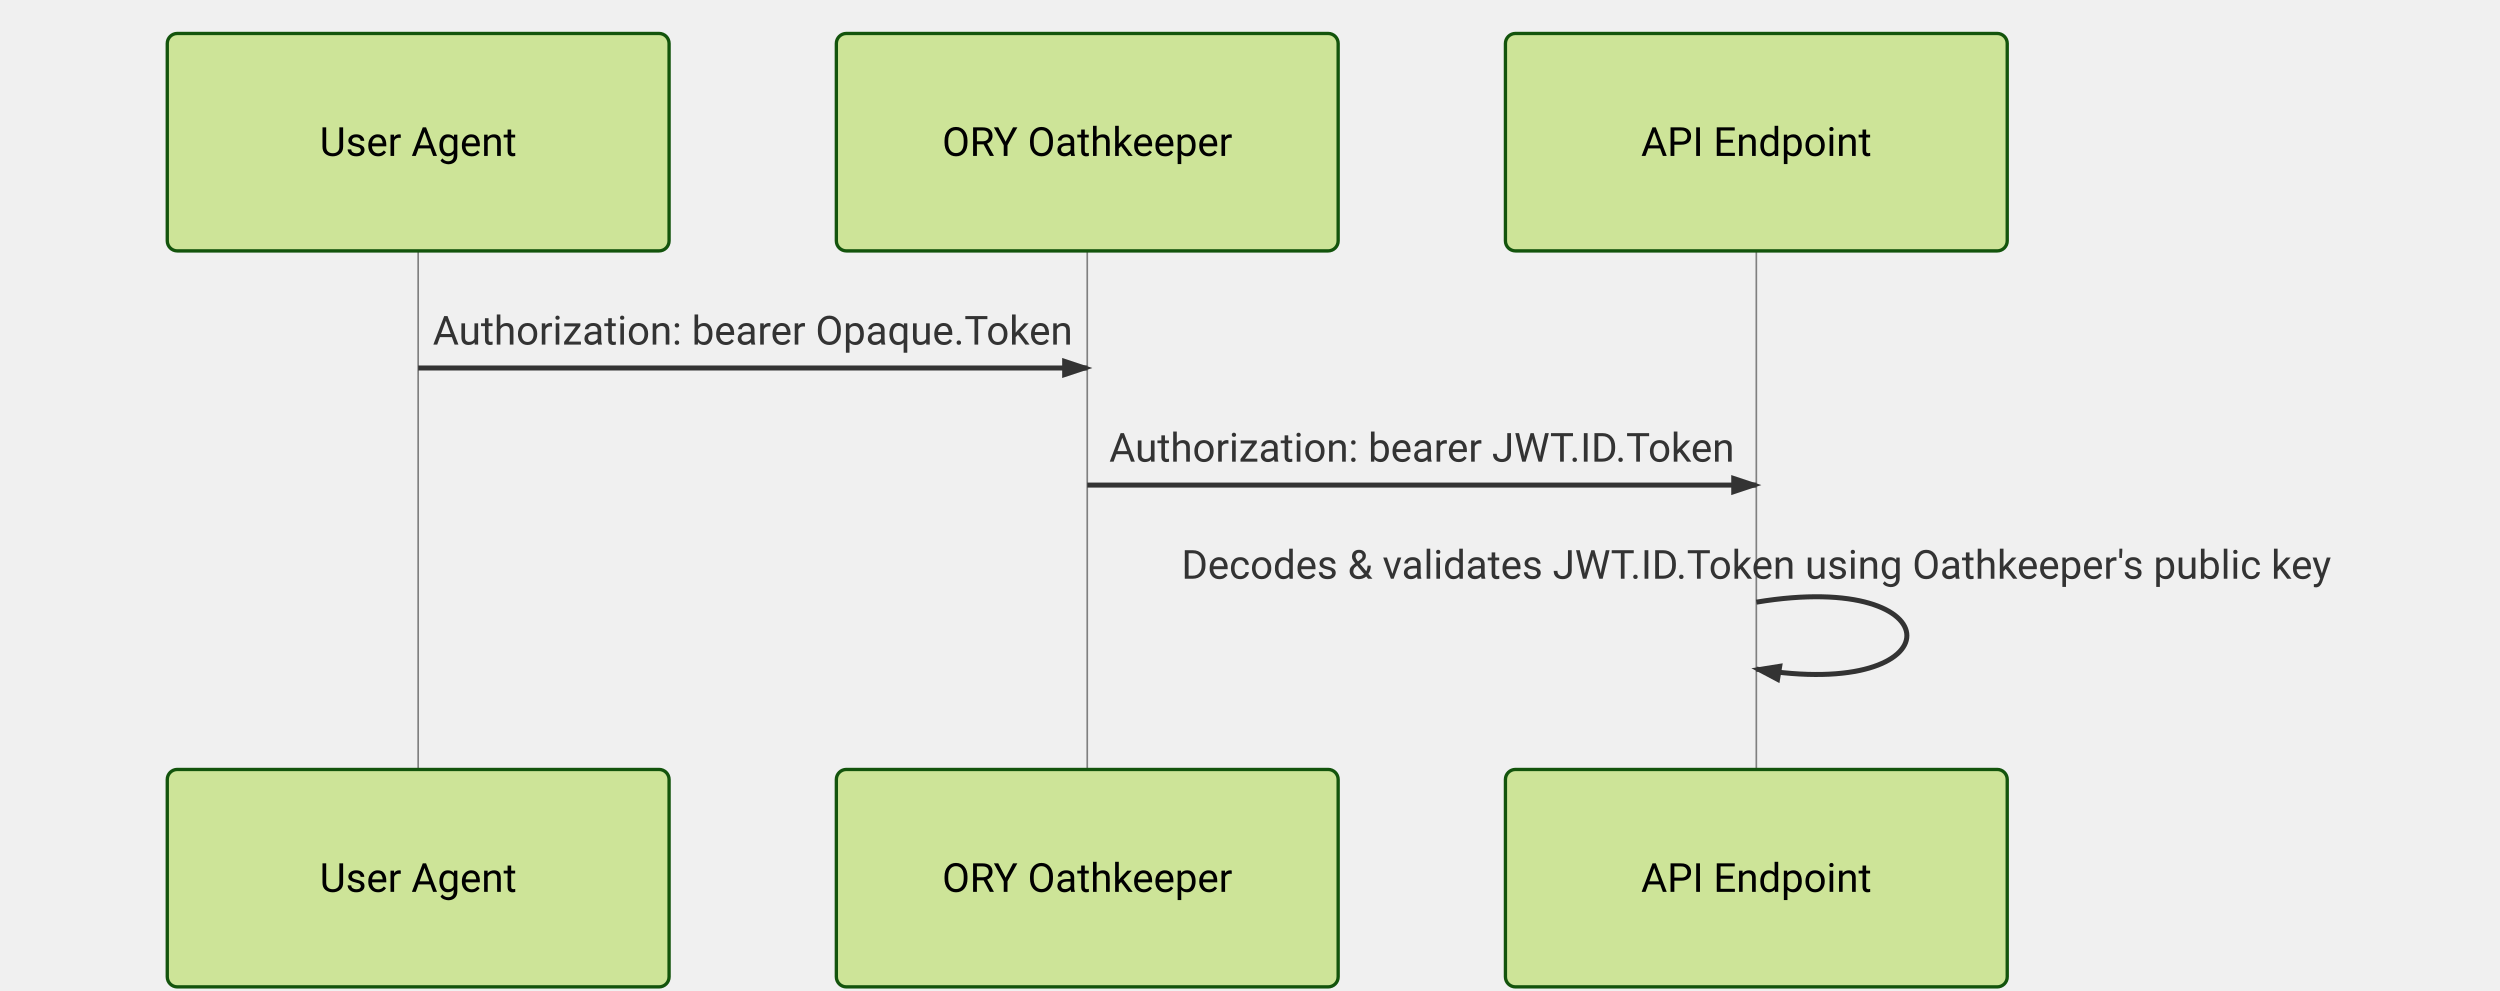
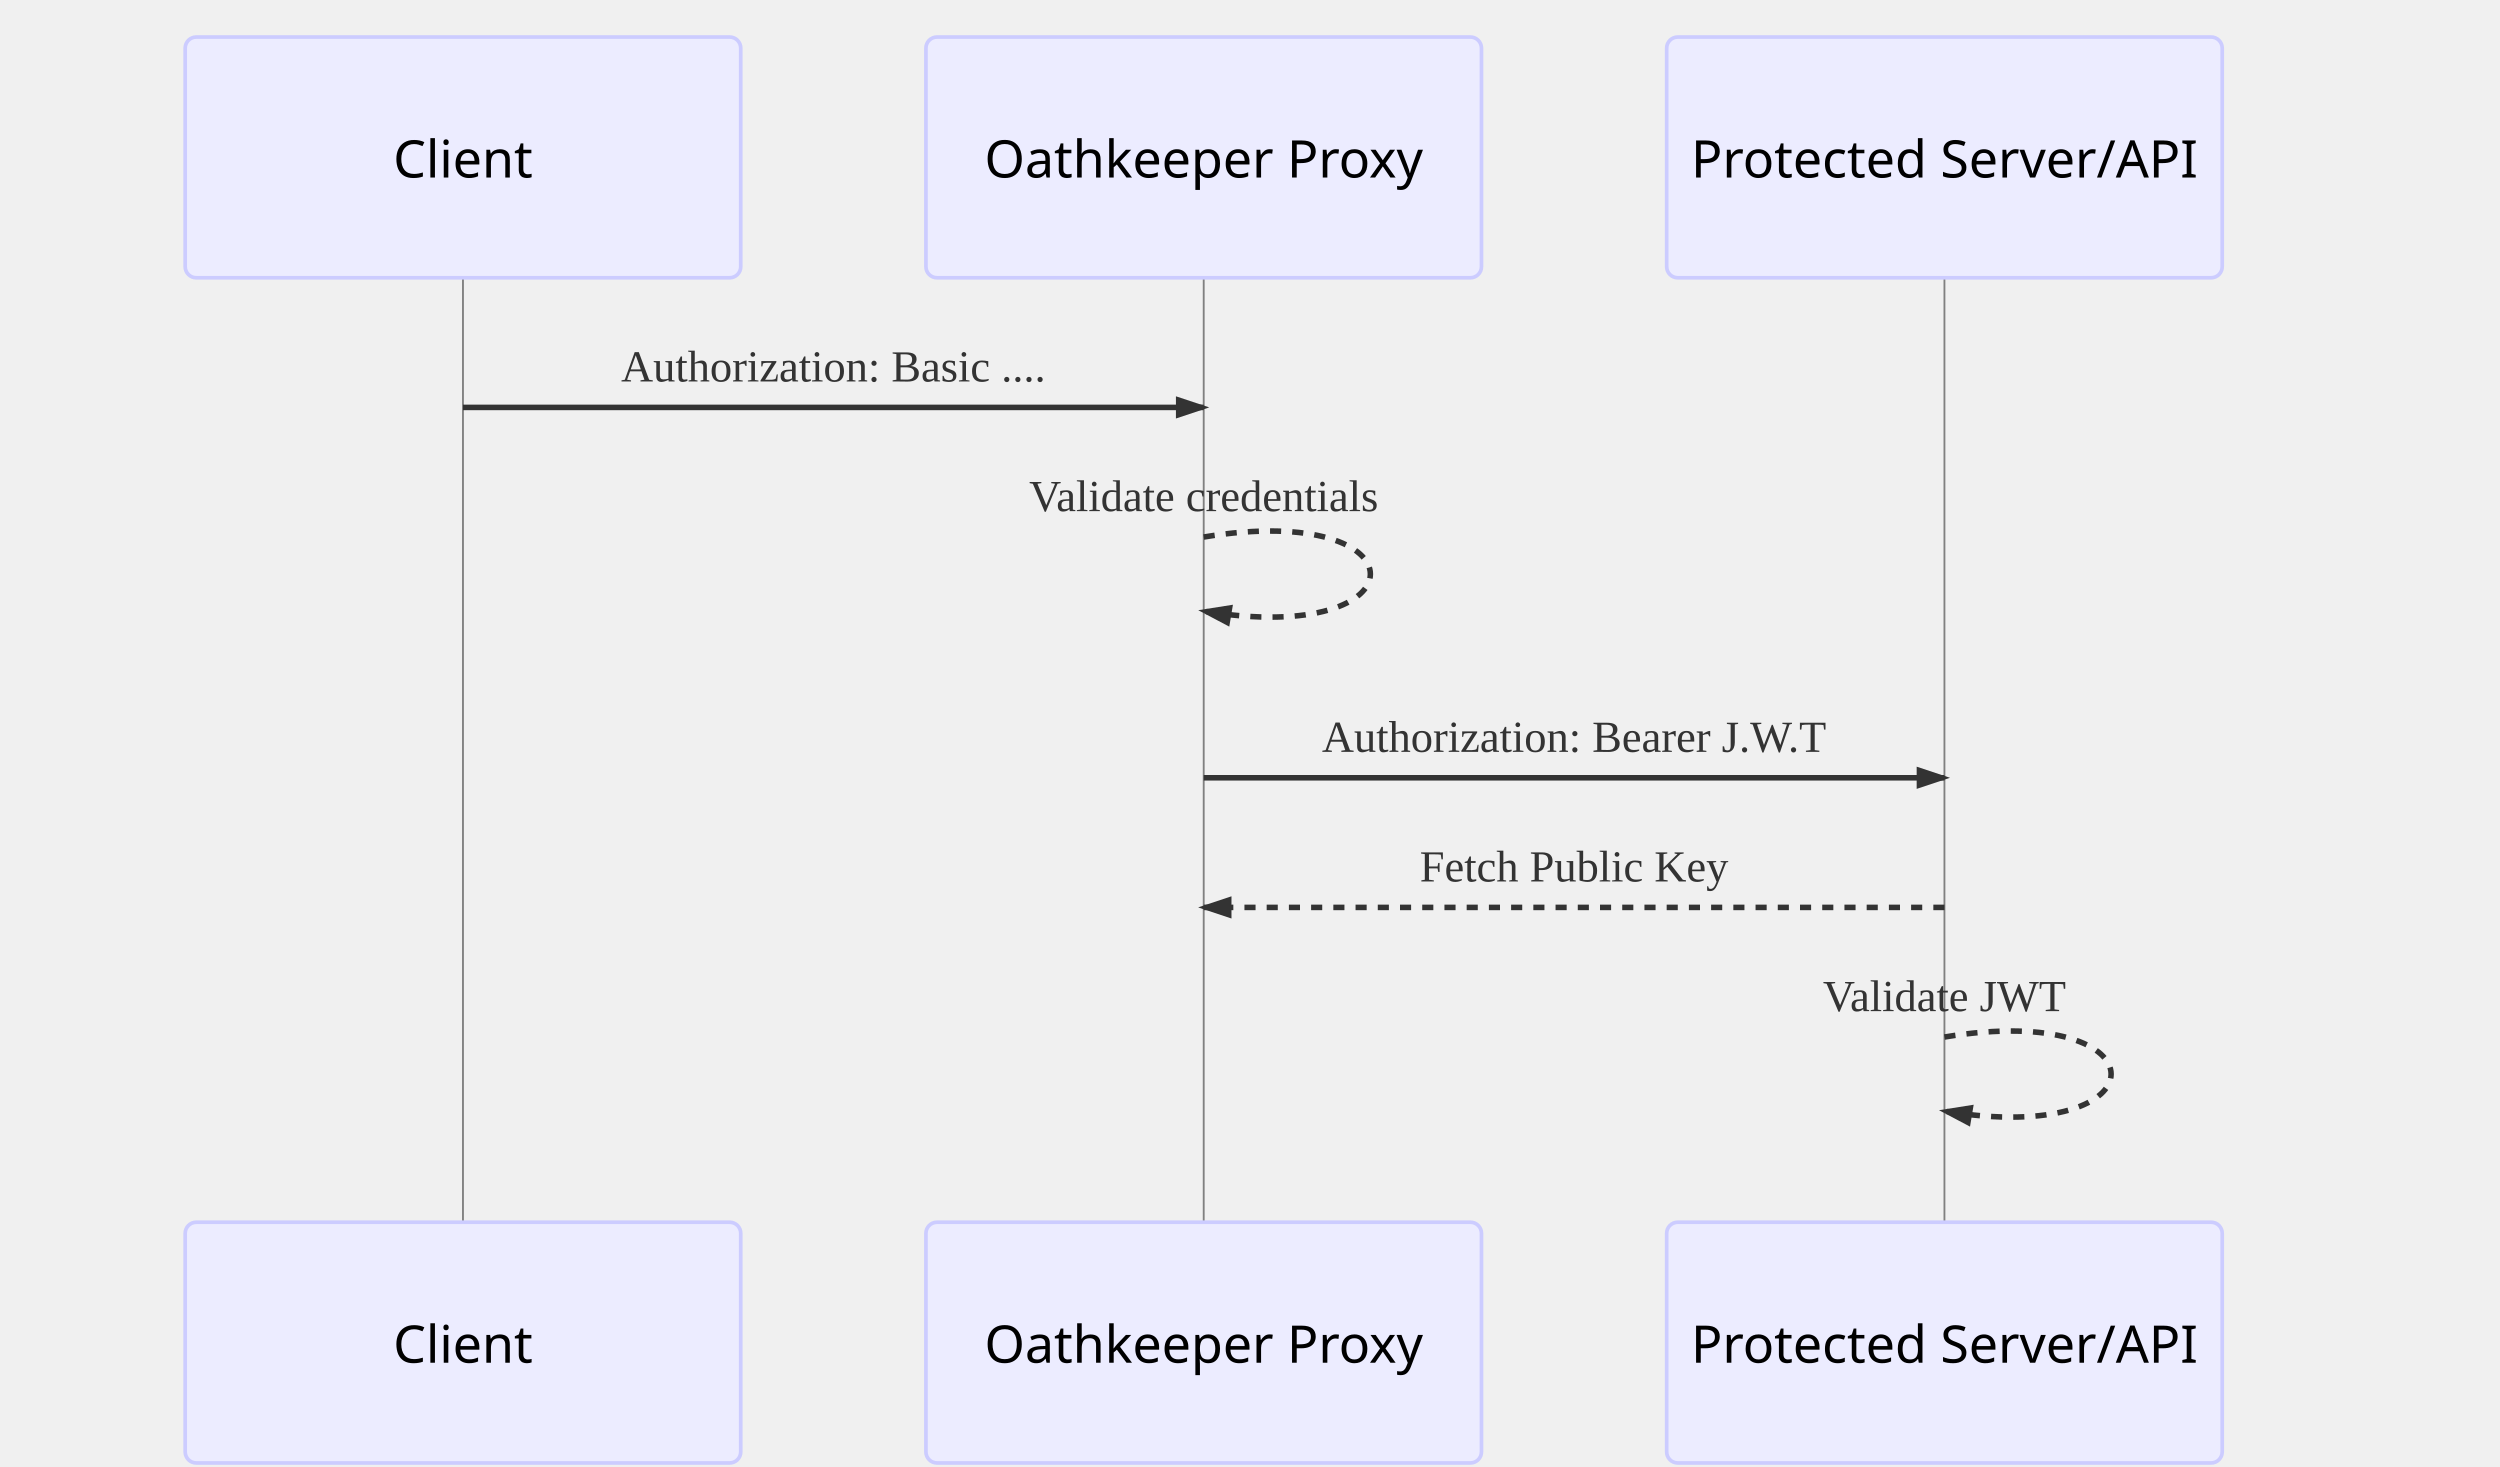
- <svg xmlns="http://www.w3.org/2000/svg" id="mermaidChart198" width="100%" height="100%" style="max-width:747.297px;" viewBox="-50 -10 747.297 296">
+ <svg xmlns="http://www.w3.org/2000/svg" id="mermaid-1557930494934" width="100%" height="100%" style="max-width:675px;" viewBox="-50 -10 675 396">
  <style>
-   /* Flowchart variables */
- /* Sequence Diagram variables */
- /* Gantt chart variables */
- .mermaid .label {
+ 
+ 
+ #mermaid-1557930494934 .label {
  font-family: 'trebuchet ms', verdana, arial;
-   color: #333;
- }
- .node rect,
- .node circle,
- .node ellipse,
- .node polygon {
-   fill: #cde498;
-   stroke: #13540c;
-   stroke-width: 1px;
- }
- .arrowheadPath {
-   fill: green;
- }
- .edgePath .path {
-   stroke: green;
-   stroke-width: 1.5px;
- }
- .edgeLabel {
-   background-color: #e8e8e8;
- }
- .cluster rect {
-   fill: #cdffb2 !important;
-   rx: 4 !important;
-   stroke: #6eaa49 !important;
-   stroke-width: 1px !important;
- }
- .cluster text {
-   fill: #333;
- }
- .actor {
-   stroke: #13540c;
-   fill: #cde498;
- }
- text.actor {
-   fill: black;
-   stroke: none;
- }
- .actor-line {
-   stroke: grey;
- }
- .messageLine0 {
-   stroke-width: 1.5;
-   stroke-dasharray: "2 2";
-   marker-end: "url(#arrowhead)";
-   stroke: #333;
- }
- .messageLine1 {
-   stroke-width: 1.5;
-   stroke-dasharray: "2 2";
-   stroke: #333;
- }
- #arrowhead {
-   fill: #333;
- }
- #crosshead path {
-   fill: #333 !important;
-   stroke: #333 !important;
- }
- .messageText {
-   fill: #333;
-   stroke: none;
- }
- .labelBox {
-   stroke: #326932;
-   fill: #cde498;
- }
- .labelText {
-   fill: black;
-   stroke: none;
- }
- .loopText {
-   fill: black;
-   stroke: none;
- }
- .loopLine {
-   stroke-width: 2;
-   stroke-dasharray: "2 2";
-   marker-end: "url(#arrowhead)";
-   stroke: #326932;
- }
- .note {
-   stroke: #6eaa49;
-   fill: #fff5ad;
- }
- .noteText {
-   fill: black;
-   stroke: none;
-   font-family: 'trebuchet ms', verdana, arial;
-   font-size: 14px;
- }
- /** Section styling */
- .section {
-   stroke: none;
-   opacity: 0.2;
- }
- .section0 {
-   fill: #6eaa49;
- }
- .section2 {
-   fill: #6eaa49;
- }
- .section1,
- .section3 {
-   fill: white;
-   opacity: 0.2;
- }
- .sectionTitle0 {
-   fill: #333;
- }
- .sectionTitle1 {
-   fill: #333;
- }
- .sectionTitle2 {
-   fill: #333;
- }
- .sectionTitle3 {
-   fill: #333;
- }
- .sectionTitle {
-   text-anchor: start;
-   font-size: 11px;
-   text-height: 14px;
- }
- /* Grid and axis */
- .grid .tick {
-   stroke: lightgrey;
-   opacity: 0.3;
-   shape-rendering: crispEdges;
- }
- .grid path {
-   stroke-width: 0;
- }
- /* Today line */
- .today {
-   fill: none;
-   stroke: red;
-   stroke-width: 2px;
- }
- /* Task styling */
- /* Default task */
- .task {
-   stroke-width: 2;
- }
- .taskText {
-   text-anchor: middle;
-   font-size: 11px;
- }
- .taskTextOutsideRight {
-   fill: black;
-   text-anchor: start;
-   font-size: 11px;
- }
- .taskTextOutsideLeft {
-   fill: black;
-   text-anchor: end;
-   font-size: 11px;
- }
- /* Specific task settings for the sections*/
- .taskText0,
- .taskText1,
- .taskText2,
- .taskText3 {
-   fill: white;
- }
- .task0,
- .task1,
- .task2,
- .task3 {
-   fill: #487e3a;
-   stroke: #13540c;
- }
- .taskTextOutside0,
- .taskTextOutside2 {
-   fill: black;
- }
- .taskTextOutside1,
- .taskTextOutside3 {
-   fill: black;
- }
- /* Active task */
- .active0,
- .active1,
- .active2,
- .active3 {
-   fill: #cde498;
-   stroke: #13540c;
- }
- .activeText0,
- .activeText1,
- .activeText2,
- .activeText3 {
-   fill: black !important;
- }
- /* Completed task */
- .done0,
- .done1,
- .done2,
- .done3 {
-   stroke: grey;
-   fill: lightgrey;
-   stroke-width: 2;
- }
- .doneText0,
- .doneText1,
- .doneText2,
- .doneText3 {
-   fill: black !important;
- }
- /* Tasks on the critical line */
- .crit0,
- .crit1,
- .crit2,
- .crit3 {
-   stroke: #ff8888;
-   fill: red;
-   stroke-width: 2;
- }
- .activeCrit0,
- .activeCrit1,
- .activeCrit2,
- .activeCrit3 {
-   stroke: #ff8888;
-   fill: #cde498;
-   stroke-width: 2;
- }
- .doneCrit0,
- .doneCrit1,
- .doneCrit2,
- .doneCrit3 {
-   stroke: #ff8888;
-   fill: lightgrey;
-   stroke-width: 2;
-   cursor: pointer;
-   shape-rendering: crispEdges;
- }
- .doneCritText0,
- .doneCritText1,
- .doneCritText2,
- .doneCritText3 {
-   fill: black !important;
- }
- .activeCritText0,
- .activeCritText1,
- .activeCritText2,
- .activeCritText3 {
-   fill: black !important;
- }
- .titleText {
-   text-anchor: middle;
-   font-size: 18px;
-   fill: black;
- }
- g.classGroup text {
-   fill: #13540c;
-   stroke: none;
-   font-family: 'trebuchet ms', verdana, arial;
-   font-size: 10px;
- }
- g.classGroup rect {
-   fill: #cde498;
-   stroke: #13540c;
- }
- g.classGroup line {
-   stroke: #13540c;
-   stroke-width: 1;
- }
- svg .classLabel .box {
-   stroke: none;
-   stroke-width: 0;
-   fill: #cde498;
-   opacity: 0.5;
- }
- svg .classLabel .label {
-   fill: #13540c;
-   font-size: 10px;
- }
- .relation {
-   stroke: #13540c;
-   stroke-width: 1;
-   fill: none;
- }
- .composition {
-   fill: #13540c;
-   stroke: #13540c;
-   stroke-width: 1;
- }
- #compositionStart {
-   fill: #13540c;
-   stroke: #13540c;
-   stroke-width: 1;
- }
- #compositionEnd {
-   fill: #13540c;
-   stroke: #13540c;
-   stroke-width: 1;
- }
- .aggregation {
-   fill: #cde498;
-   stroke: #13540c;
-   stroke-width: 1;
- }
- #aggregationStart {
-   fill: #cde498;
-   stroke: #13540c;
-   stroke-width: 1;
- }
- #aggregationEnd {
-   fill: #cde498;
-   stroke: #13540c;
-   stroke-width: 1;
- }
- #dependencyStart {
-   fill: #13540c;
-   stroke: #13540c;
-   stroke-width: 1;
- }
- #dependencyEnd {
-   fill: #13540c;
-   stroke: #13540c;
-   stroke-width: 1;
- }
- #extensionStart {
-   fill: #13540c;
-   stroke: #13540c;
-   stroke-width: 1;
- }
- #extensionEnd {
-   fill: #13540c;
-   stroke: #13540c;
-   stroke-width: 1;
- }
- .node text {
-   font-family: 'trebuchet ms', verdana, arial;
-   font-size: 14px;
- }
- div.mermaidTooltip {
+   color: #333; }
+ 
+ #mermaid-1557930494934 .node rect,
+ #mermaid-1557930494934 .node circle,
+ #mermaid-1557930494934 .node ellipse,
+ #mermaid-1557930494934 .node polygon {
+   fill: #ECECFF;
+   stroke: #9370DB;
+   stroke-width: 1px; }
+ 
+ #mermaid-1557930494934 .node.clickable {
+   cursor: pointer; }
+ 
+ #mermaid-1557930494934 .arrowheadPath {
+   fill: #333333; }
+ 
+ #mermaid-1557930494934 .edgePath .path {
+   stroke: #333333;
+   stroke-width: 1.5px; }
+ 
+ #mermaid-1557930494934 .edgeLabel {
+   background-color: #e8e8e8; }
+ 
+ #mermaid-1557930494934 .cluster rect {
+   fill: #ffffde !important;
+   stroke: #aaaa33 !important;
+   stroke-width: 1px !important; }
+ 
+ #mermaid-1557930494934 .cluster text {
+   fill: #333; }
+ 
+ #mermaid-1557930494934 div.mermaidTooltip {
  position: absolute;
  text-align: center;
  max-width: 200px;
  padding: 2px;
  font-family: 'trebuchet ms', verdana, arial;
  font-size: 12px;
-   background: #cdffb2;
-   border: 1px solid #6eaa49;
+   background: #ffffde;
+   border: 1px solid #aaaa33;
  border-radius: 2px;
  pointer-events: none;
-   z-index: 100;
- }
- 
- svg {
-   color: rgba(0, 0, 0, 0.65);
-   font: normal normal 400 normal 12px / 18px "Helvetica Neue For Number", -apple-system, BlinkMacSystemFont, "Segoe UI", Roboto, "PingFang SC", "Hiragino Sans GB", "Microsoft YaHei", "Helvetica Neue", Helvetica, Arial, sans-serif;
- }
-   </style>
+   z-index: 100; }
+ 
+ #mermaid-1557930494934 .actor {
+   stroke: #CCCCFF;
+   fill: #ECECFF; }
+ 
+ #mermaid-1557930494934 text.actor {
+   fill: black;
+   stroke: none; }
+ 
+ #mermaid-1557930494934 .actor-line {
+   stroke: grey; }
+ 
+ #mermaid-1557930494934 .messageLine0 {
+   stroke-width: 1.5;
+   stroke-dasharray: '2 2';
+   stroke: #333; }
+ 
+ #mermaid-1557930494934 .messageLine1 {
+   stroke-width: 1.5;
+   stroke-dasharray: '2 2';
+   stroke: #333; }
+ 
+ #mermaid-1557930494934 #arrowhead {
+   fill: #333; }
+ 
+ #mermaid-1557930494934 #crosshead path {
+   fill: #333 !important;
+   stroke: #333 !important; }
+ 
+ #mermaid-1557930494934 .messageText {
+   fill: #333;
+   stroke: none; }
+ 
+ #mermaid-1557930494934 .labelBox {
+   stroke: #CCCCFF;
+   fill: #ECECFF; }
+ 
+ #mermaid-1557930494934 .labelText {
+   fill: black;
+   stroke: none; }
+ 
+ #mermaid-1557930494934 .loopText {
+   fill: black;
+   stroke: none; }
+ 
+ #mermaid-1557930494934 .loopLine {
+   stroke-width: 2;
+   stroke-dasharray: '2 2';
+   stroke: #CCCCFF; }
+ 
+ #mermaid-1557930494934 .note {
+   stroke: #aaaa33;
+   fill: #fff5ad; }
+ 
+ #mermaid-1557930494934 .noteText {
+   fill: black;
+   stroke: none;
+   font-family: 'trebuchet ms', verdana, arial;
+   font-size: 14px; }
+ 
+ #mermaid-1557930494934 .activation0 {
+   fill: #f4f4f4;
+   stroke: #666; }
+ 
+ #mermaid-1557930494934 .activation1 {
+   fill: #f4f4f4;
+   stroke: #666; }
+ 
+ #mermaid-1557930494934 .activation2 {
+   fill: #f4f4f4;
+   stroke: #666; }
+ 
+ 
+ #mermaid-1557930494934 .section {
+   stroke: none;
+   opacity: 0.2; }
+ 
+ #mermaid-1557930494934 .section0 {
+   fill: rgba(102, 102, 255, 0.49); }
+ 
+ #mermaid-1557930494934 .section2 {
+   fill: #fff400; }
+ 
+ #mermaid-1557930494934 .section1,
+ #mermaid-1557930494934 .section3 {
+   fill: white;
+   opacity: 0.2; }
+ 
+ #mermaid-1557930494934 .sectionTitle0 {
+   fill: #333; }
+ 
+ #mermaid-1557930494934 .sectionTitle1 {
+   fill: #333; }
+ 
+ #mermaid-1557930494934 .sectionTitle2 {
+   fill: #333; }
+ 
+ #mermaid-1557930494934 .sectionTitle3 {
+   fill: #333; }
+ 
+ #mermaid-1557930494934 .sectionTitle {
+   text-anchor: start;
+   font-size: 11px;
+   text-height: 14px; }
+ 
+ 
+ #mermaid-1557930494934 .grid .tick {
+   stroke: lightgrey;
+   opacity: 0.3;
+   shape-rendering: crispEdges; }
+ 
+ #mermaid-1557930494934 .grid path {
+   stroke-width: 0; }
+ 
+ 
+ #mermaid-1557930494934 .today {
+   fill: none;
+   stroke: red;
+   stroke-width: 2px; }
+ 
+ 
+ 
+ #mermaid-1557930494934 .task {
+   stroke-width: 2; }
+ 
+ #mermaid-1557930494934 .taskText {
+   text-anchor: middle;
+   font-size: 11px; }
+ 
+ #mermaid-1557930494934 .taskTextOutsideRight {
+   fill: black;
+   text-anchor: start;
+   font-size: 11px; }
+ 
+ #mermaid-1557930494934 .taskTextOutsideLeft {
+   fill: black;
+   text-anchor: end;
+   font-size: 11px; }
+ 
+ 
+ #mermaid-1557930494934 .taskText0,
+ #mermaid-1557930494934 .taskText1,
+ #mermaid-1557930494934 .taskText2,
+ #mermaid-1557930494934 .taskText3 {
+   fill: white; }
+ 
+ #mermaid-1557930494934 .task0,
+ #mermaid-1557930494934 .task1,
+ #mermaid-1557930494934 .task2,
+ #mermaid-1557930494934 .task3 {
+   fill: #8a90dd;
+   stroke: #534fbc; }
+ 
+ #mermaid-1557930494934 .taskTextOutside0,
+ #mermaid-1557930494934 .taskTextOutside2 {
+   fill: black; }
+ 
+ #mermaid-1557930494934 .taskTextOutside1,
+ #mermaid-1557930494934 .taskTextOutside3 {
+   fill: black; }
+ 
+ 
+ #mermaid-1557930494934 .active0,
+ #mermaid-1557930494934 .active1,
+ #mermaid-1557930494934 .active2,
+ #mermaid-1557930494934 .active3 {
+   fill: #bfc7ff;
+   stroke: #534fbc; }
+ 
+ #mermaid-1557930494934 .activeText0,
+ #mermaid-1557930494934 .activeText1,
+ #mermaid-1557930494934 .activeText2,
+ #mermaid-1557930494934 .activeText3 {
+   fill: black !important; }
+ 
+ 
+ #mermaid-1557930494934 .done0,
+ #mermaid-1557930494934 .done1,
+ #mermaid-1557930494934 .done2,
+ #mermaid-1557930494934 .done3 {
+   stroke: grey;
+   fill: lightgrey;
+   stroke-width: 2; }
+ 
+ #mermaid-1557930494934 .doneText0,
+ #mermaid-1557930494934 .doneText1,
+ #mermaid-1557930494934 .doneText2,
+ #mermaid-1557930494934 .doneText3 {
+   fill: black !important; }
+ 
+ 
+ #mermaid-1557930494934 .crit0,
+ #mermaid-1557930494934 .crit1,
+ #mermaid-1557930494934 .crit2,
+ #mermaid-1557930494934 .crit3 {
+   stroke: #ff8888;
+   fill: red;
+   stroke-width: 2; }
+ 
+ #mermaid-1557930494934 .activeCrit0,
+ #mermaid-1557930494934 .activeCrit1,
+ #mermaid-1557930494934 .activeCrit2,
+ #mermaid-1557930494934 .activeCrit3 {
+   stroke: #ff8888;
+   fill: #bfc7ff;
+   stroke-width: 2; }
+ 
+ #mermaid-1557930494934 .doneCrit0,
+ #mermaid-1557930494934 .doneCrit1,
+ #mermaid-1557930494934 .doneCrit2,
+ #mermaid-1557930494934 .doneCrit3 {
+   stroke: #ff8888;
+   fill: lightgrey;
+   stroke-width: 2;
+   cursor: pointer;
+   shape-rendering: crispEdges; }
+ 
+ #mermaid-1557930494934 .doneCritText0,
+ #mermaid-1557930494934 .doneCritText1,
+ #mermaid-1557930494934 .doneCritText2,
+ #mermaid-1557930494934 .doneCritText3 {
+   fill: black !important; }
+ 
+ #mermaid-1557930494934 .activeCritText0,
+ #mermaid-1557930494934 .activeCritText1,
+ #mermaid-1557930494934 .activeCritText2,
+ #mermaid-1557930494934 .activeCritText3 {
+   fill: black !important; }
+ 
+ #mermaid-1557930494934 .titleText {
+   text-anchor: middle;
+   font-size: 18px;
+   fill: black; }
+ 
+ #mermaid-1557930494934 g.classGroup text {
+   fill: #9370DB;
+   stroke: none;
+   font-family: 'trebuchet ms', verdana, arial;
+   font-size: 10px; }
+ 
+ #mermaid-1557930494934 g.classGroup rect {
+   fill: #ECECFF;
+   stroke: #9370DB; }
+ 
+ #mermaid-1557930494934 g.classGroup line {
+   stroke: #9370DB;
+   stroke-width: 1; }
+ 
+ #mermaid-1557930494934 .classLabel .box {
+   stroke: none;
+   stroke-width: 0;
+   fill: #ECECFF;
+   opacity: 0.5; }
+ 
+ #mermaid-1557930494934 .classLabel .label {
+   fill: #9370DB;
+   font-size: 10px; }
+ 
+ #mermaid-1557930494934 .relation {
+   stroke: #9370DB;
+   stroke-width: 1;
+   fill: none; }
+ 
+ #mermaid-1557930494934 #compositionStart {
+   fill: #9370DB;
+   stroke: #9370DB;
+   stroke-width: 1; }
+ 
+ #mermaid-1557930494934 #compositionEnd {
+   fill: #9370DB;
+   stroke: #9370DB;
+   stroke-width: 1; }
+ 
+ #mermaid-1557930494934 #aggregationStart {
+   fill: #ECECFF;
+   stroke: #9370DB;
+   stroke-width: 1; }
+ 
+ #mermaid-1557930494934 #aggregationEnd {
+   fill: #ECECFF;
+   stroke: #9370DB;
+   stroke-width: 1; }
+ 
+ #mermaid-1557930494934 #dependencyStart {
+   fill: #9370DB;
+   stroke: #9370DB;
+   stroke-width: 1; }
+ 
+ #mermaid-1557930494934 #dependencyEnd {
+   fill: #9370DB;
+   stroke: #9370DB;
+   stroke-width: 1; }
+ 
+ #mermaid-1557930494934 #extensionStart {
+   fill: #9370DB;
+   stroke: #9370DB;
+   stroke-width: 1; }
+ 
+ #mermaid-1557930494934 #extensionEnd {
+   fill: #9370DB;
+   stroke: #9370DB;
+   stroke-width: 1; }
+ 
+ #mermaid-1557930494934 .commit-id,
+ #mermaid-1557930494934 .commit-msg,
+ #mermaid-1557930494934 .branch-label {
+   fill: lightgrey;
+   color: lightgrey; }
+ 
+ #mermaid-1557930494934 .label foreignObject { overflow: visible; font-size: 13px }</style>
+   <style>#mermaid-1557930494934 {
+     color: rgba(0, 0, 0, 0.65);
+     font: ;
+   }</style>
  <g />
  <g>
-     <line id="actor675" x1="75" y1="5" x2="75" y2="285" class="actor-line" stroke-width="0.5px" stroke="#999" />
+     <line id="actor417" x1="75" y1="5" x2="75" y2="385" class="actor-line" stroke-width="0.5px" stroke="#999" />
    <rect x="0" y="0" fill="#eaeaea" stroke="#666" width="150" height="65" rx="3" ry="3" class="actor" />
-     <text x="75" y="32.5" style="text-anchor: middle;" dominant-baseline="central" alignment-baseline="central" class="actor">
-       <tspan x="75" dy="0">User Agent</tspan>
-     </text>
-   </g>
-   <g>
-     <line id="actor676" x1="275" y1="5" x2="275" y2="285" class="actor-line" stroke-width="0.5px" stroke="#999" />
+     <text x="75" y="32.5" dominant-baseline="central" alignment-baseline="central" class="actor" style="text-anchor: middle; font-size: 14px; font-family: Open-Sans, sans-serif;">
+       <tspan x="75" dy="0">Client</tspan>
+     </text>
+   </g>
+   <g>
+     <line id="actor418" x1="275" y1="5" x2="275" y2="385" class="actor-line" stroke-width="0.5px" stroke="#999" />
    <rect x="200" y="0" fill="#eaeaea" stroke="#666" width="150" height="65" rx="3" ry="3" class="actor" />
-     <text x="275" y="32.5" style="text-anchor: middle;" dominant-baseline="central" alignment-baseline="central" class="actor">
-       <tspan x="275" dy="0">ORY Oathkeeper</tspan>
-     </text>
-   </g>
-   <g>
-     <line id="actor677" x1="475" y1="5" x2="475" y2="285" class="actor-line" stroke-width="0.5px" stroke="#999" />
+     <text x="275" y="32.5" dominant-baseline="central" alignment-baseline="central" class="actor" style="text-anchor: middle; font-size: 14px; font-family: Open-Sans, sans-serif;">
+       <tspan x="275" dy="0">Oathkeeper Proxy</tspan>
+     </text>
+   </g>
+   <g>
+     <line id="actor419" x1="475" y1="5" x2="475" y2="385" class="actor-line" stroke-width="0.5px" stroke="#999" />
    <rect x="400" y="0" fill="#eaeaea" stroke="#666" width="150" height="65" rx="3" ry="3" class="actor" />
-     <text x="475" y="32.5" style="text-anchor: middle;" dominant-baseline="central" alignment-baseline="central" class="actor">
-       <tspan x="475" dy="0">API Endpoint</tspan>
+     <text x="475" y="32.5" dominant-baseline="central" alignment-baseline="central" class="actor" style="text-anchor: middle; font-size: 14px; font-family: Open-Sans, sans-serif;">
+       <tspan x="475" dy="0">Protected Server/API</tspan>
    </text>
  </g>
  <defs>
    <marker id="arrowhead" refX="5" refY="2" markerWidth="6" markerHeight="4" orient="auto">
      <path d="M 0,0 V 4 L6,2 Z" />
    </marker>
  </defs>
  <defs>
    <marker id="crosshead" markerWidth="15" markerHeight="8" orient="auto" refX="16" refY="4">
      <path fill="black" stroke="#000000" stroke-width="1px" d="M 9,2 V 6 L16,4 Z" style="stroke-dasharray: 0, 0;" />
      <path fill="none" stroke="#000000" stroke-width="1px" d="M 0,1 L 6,7 M 6,1 L 0,7" style="stroke-dasharray: 0, 0;" />
    </marker>
  </defs>
  <g>
-     <text x="175" y="93" class="messageText" style="text-anchor: middle;">Authorization: bearer Opaque.Token</text>
+     <text x="175" y="93" class="messageText" style="text-anchor: middle;">Authorization: Basic ....</text>
    <line x1="75" y1="100" x2="275" y2="100" class="messageLine0" stroke-width="2" stroke="black" marker-end="url(#arrowhead)" style="fill: none;" />
  </g>
  <g>
-     <text x="375" y="128" class="messageText" style="text-anchor: middle;">Authorization: bearer JWT.ID.Token</text>
-     <line x1="275" y1="135" x2="475" y2="135" class="messageLine0" stroke-width="2" stroke="black" marker-end="url(#arrowhead)" style="fill: none;" />
-   </g>
-   <g>
-     <text x="475" y="163" class="messageText" style="text-anchor: middle;">Decodes &amp; validates JWT.ID.Token using Oathkeeper's public key</text>
-     <path d="M 475,170 C 535,160 535,200 475,190" class="messageLine0" stroke-width="2" stroke="black" marker-end="url(#arrowhead)" style="fill: none;" />
-   </g>
-   <g>
-     <rect x="0" y="220" fill="#eaeaea" stroke="#666" width="150" height="65" rx="3" ry="3" class="actor" />
-     <text x="75" y="252.5" style="text-anchor: middle;" dominant-baseline="central" alignment-baseline="central" class="actor">
-       <tspan x="75" dy="0">User Agent</tspan>
-     </text>
-   </g>
-   <g>
-     <rect x="200" y="220" fill="#eaeaea" stroke="#666" width="150" height="65" rx="3" ry="3" class="actor" />
-     <text x="275" y="252.5" style="text-anchor: middle;" dominant-baseline="central" alignment-baseline="central" class="actor">
-       <tspan x="275" dy="0">ORY Oathkeeper</tspan>
-     </text>
-   </g>
-   <g>
-     <rect x="400" y="220" fill="#eaeaea" stroke="#666" width="150" height="65" rx="3" ry="3" class="actor" />
-     <text x="475" y="252.5" style="text-anchor: middle;" dominant-baseline="central" alignment-baseline="central" class="actor">
-       <tspan x="475" dy="0">API Endpoint</tspan>
+     <text x="275" y="128" class="messageText" style="text-anchor: middle;">Validate credentials</text>
+     <path d="M 275,135 C 335,125 335,165 275,155" class="messageLine1" stroke-width="2" stroke="black" marker-end="url(#arrowhead)" style="stroke-dasharray: 3, 3; fill: none;" />
+   </g>
+   <g>
+     <text x="375" y="193" class="messageText" style="text-anchor: middle;">Authorization: Bearer J.W.T</text>
+     <line x1="275" y1="200" x2="475" y2="200" class="messageLine0" stroke-width="2" stroke="black" marker-end="url(#arrowhead)" style="fill: none;" />
+   </g>
+   <g>
+     <text x="375" y="228" class="messageText" style="text-anchor: middle;">Fetch Public Key</text>
+     <line x1="475" y1="235" x2="275" y2="235" class="messageLine1" stroke-width="2" stroke="black" marker-end="url(#arrowhead)" style="stroke-dasharray: 3, 3; fill: none;" />
+   </g>
+   <g>
+     <text x="475" y="263" class="messageText" style="text-anchor: middle;">Validate JWT</text>
+     <path d="M 475,270 C 535,260 535,300 475,290" class="messageLine1" stroke-width="2" stroke="black" marker-end="url(#arrowhead)" style="stroke-dasharray: 3, 3; fill: none;" />
+   </g>
+   <g>
+     <rect x="0" y="320" fill="#eaeaea" stroke="#666" width="150" height="65" rx="3" ry="3" class="actor" />
+     <text x="75" y="352.5" dominant-baseline="central" alignment-baseline="central" class="actor" style="text-anchor: middle; font-size: 14px; font-family: Open-Sans, sans-serif;">
+       <tspan x="75" dy="0">Client</tspan>
+     </text>
+   </g>
+   <g>
+     <rect x="200" y="320" fill="#eaeaea" stroke="#666" width="150" height="65" rx="3" ry="3" class="actor" />
+     <text x="275" y="352.5" dominant-baseline="central" alignment-baseline="central" class="actor" style="text-anchor: middle; font-size: 14px; font-family: Open-Sans, sans-serif;">
+       <tspan x="275" dy="0">Oathkeeper Proxy</tspan>
+     </text>
+   </g>
+   <g>
+     <rect x="400" y="320" fill="#eaeaea" stroke="#666" width="150" height="65" rx="3" ry="3" class="actor" />
+     <text x="475" y="352.5" dominant-baseline="central" alignment-baseline="central" class="actor" style="text-anchor: middle; font-size: 14px; font-family: Open-Sans, sans-serif;">
+       <tspan x="475" dy="0">Protected Server/API</tspan>
    </text>
  </g>
</svg>
